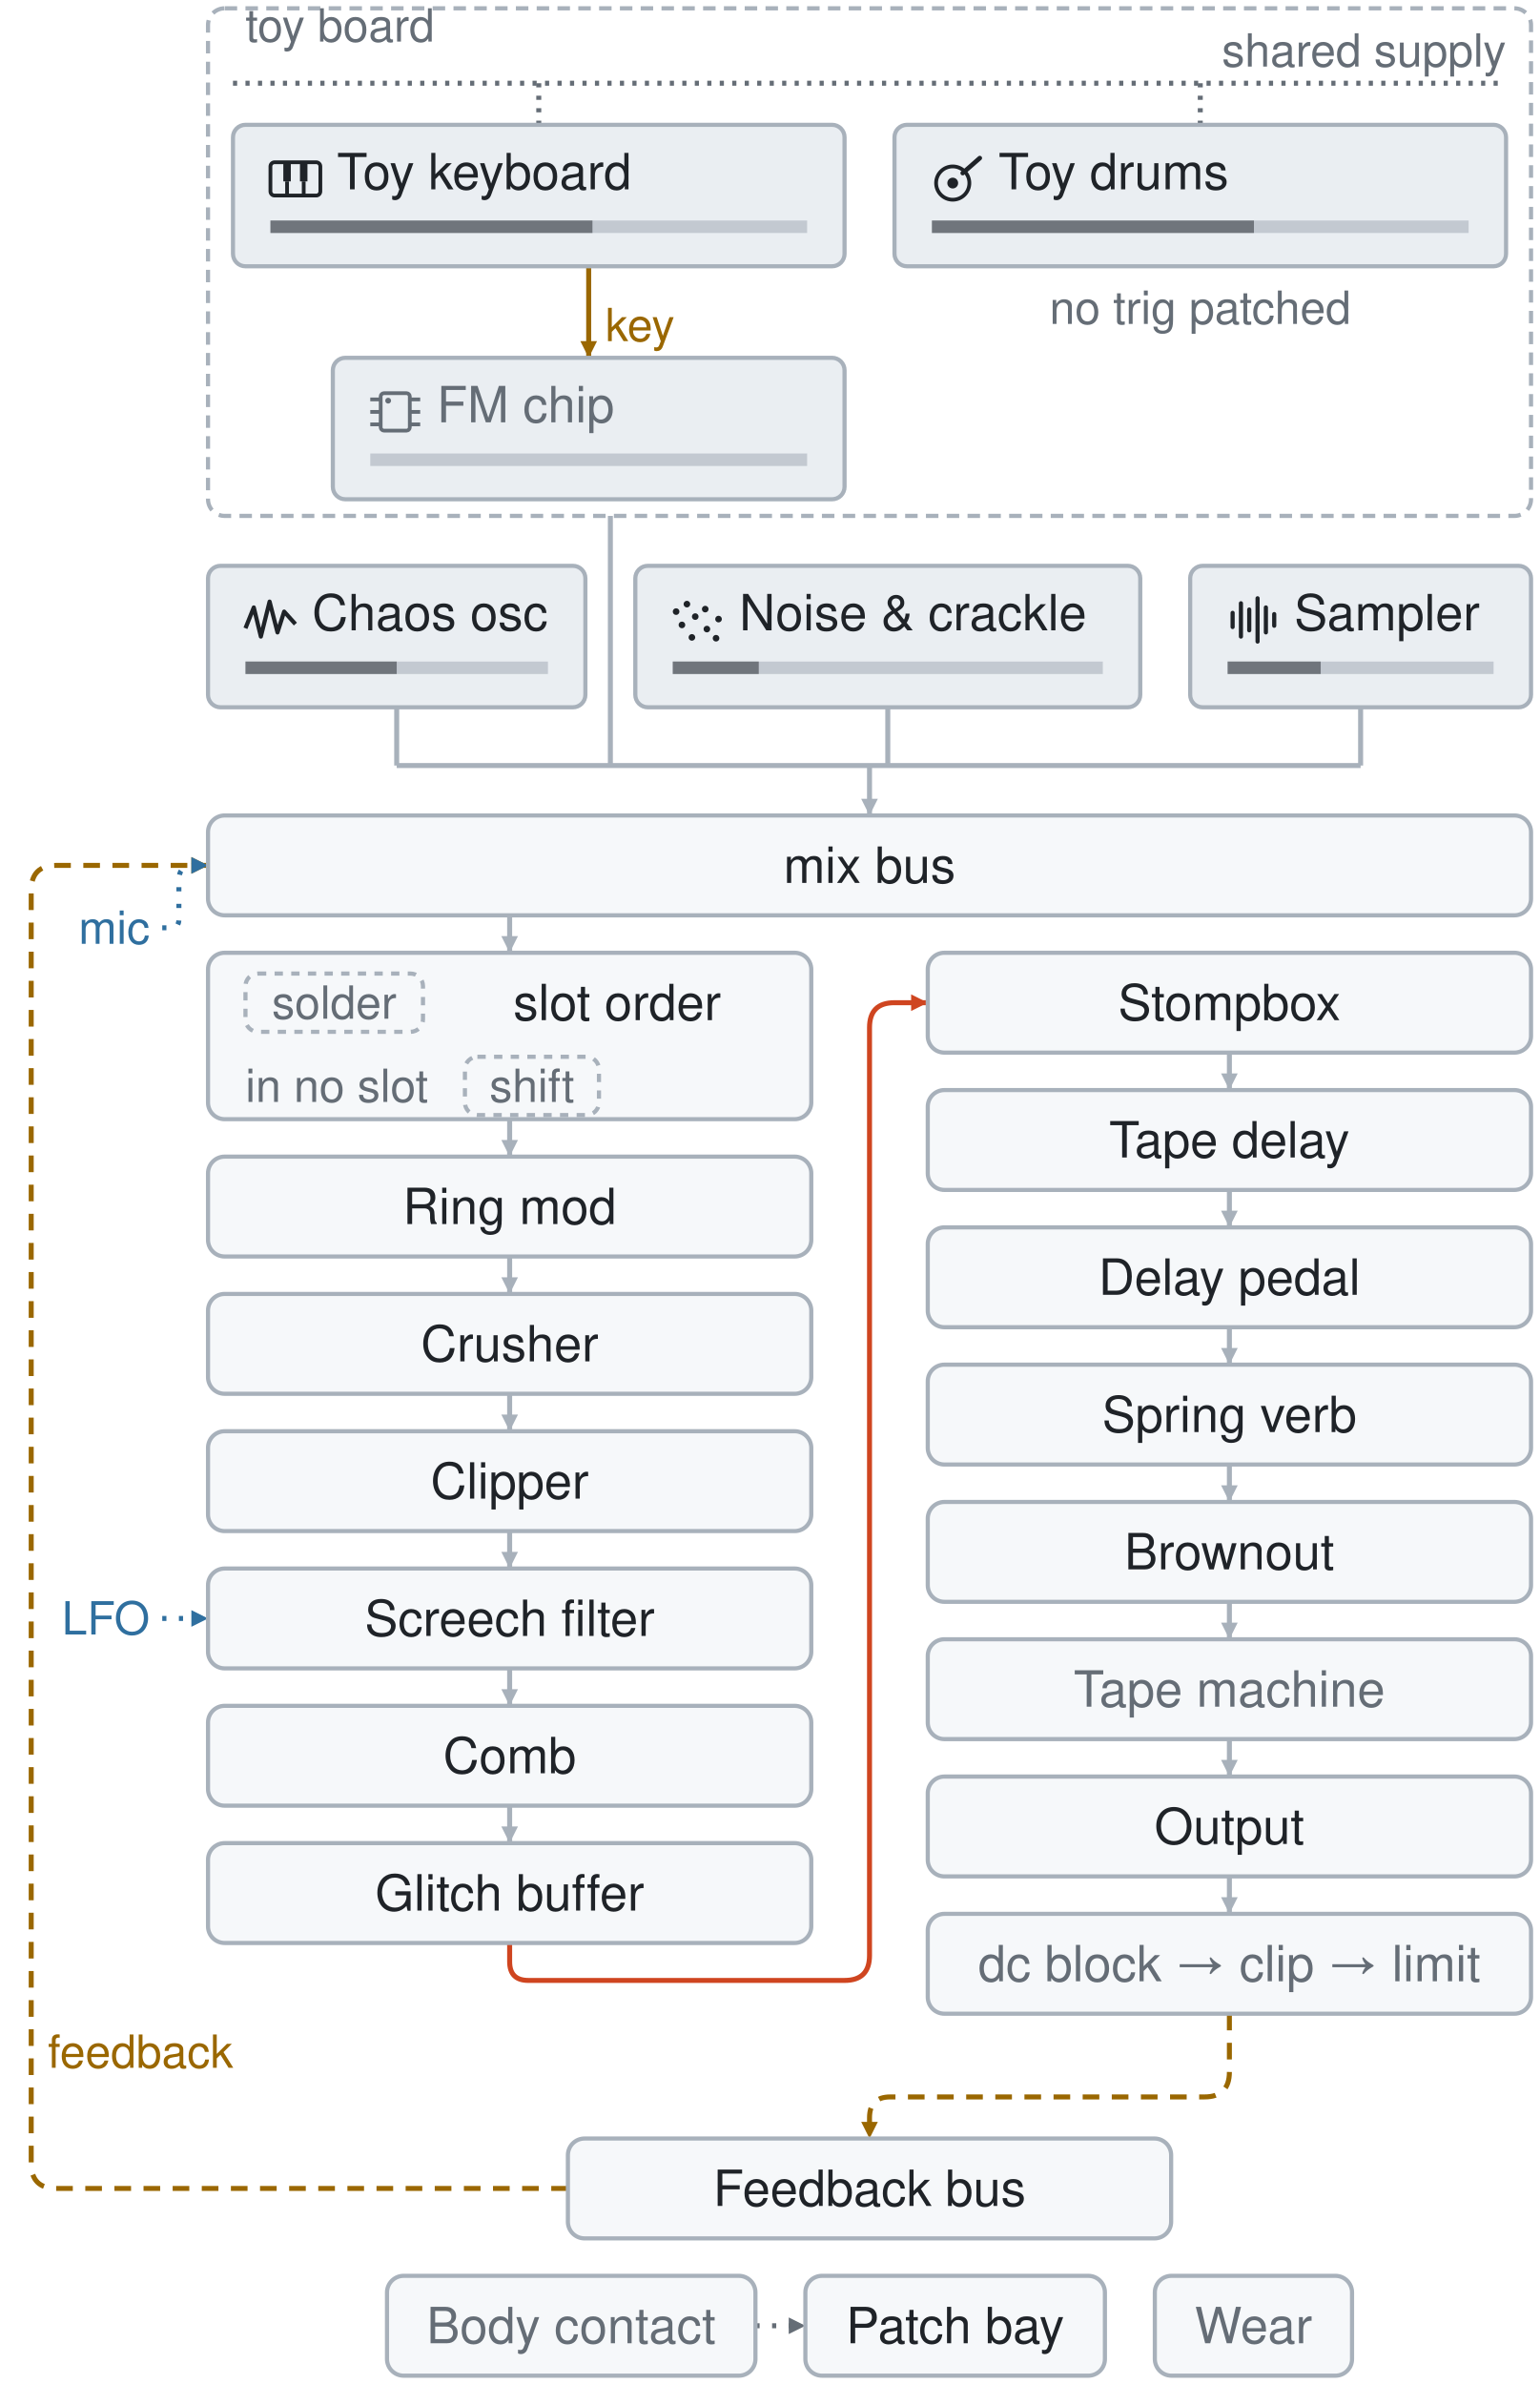
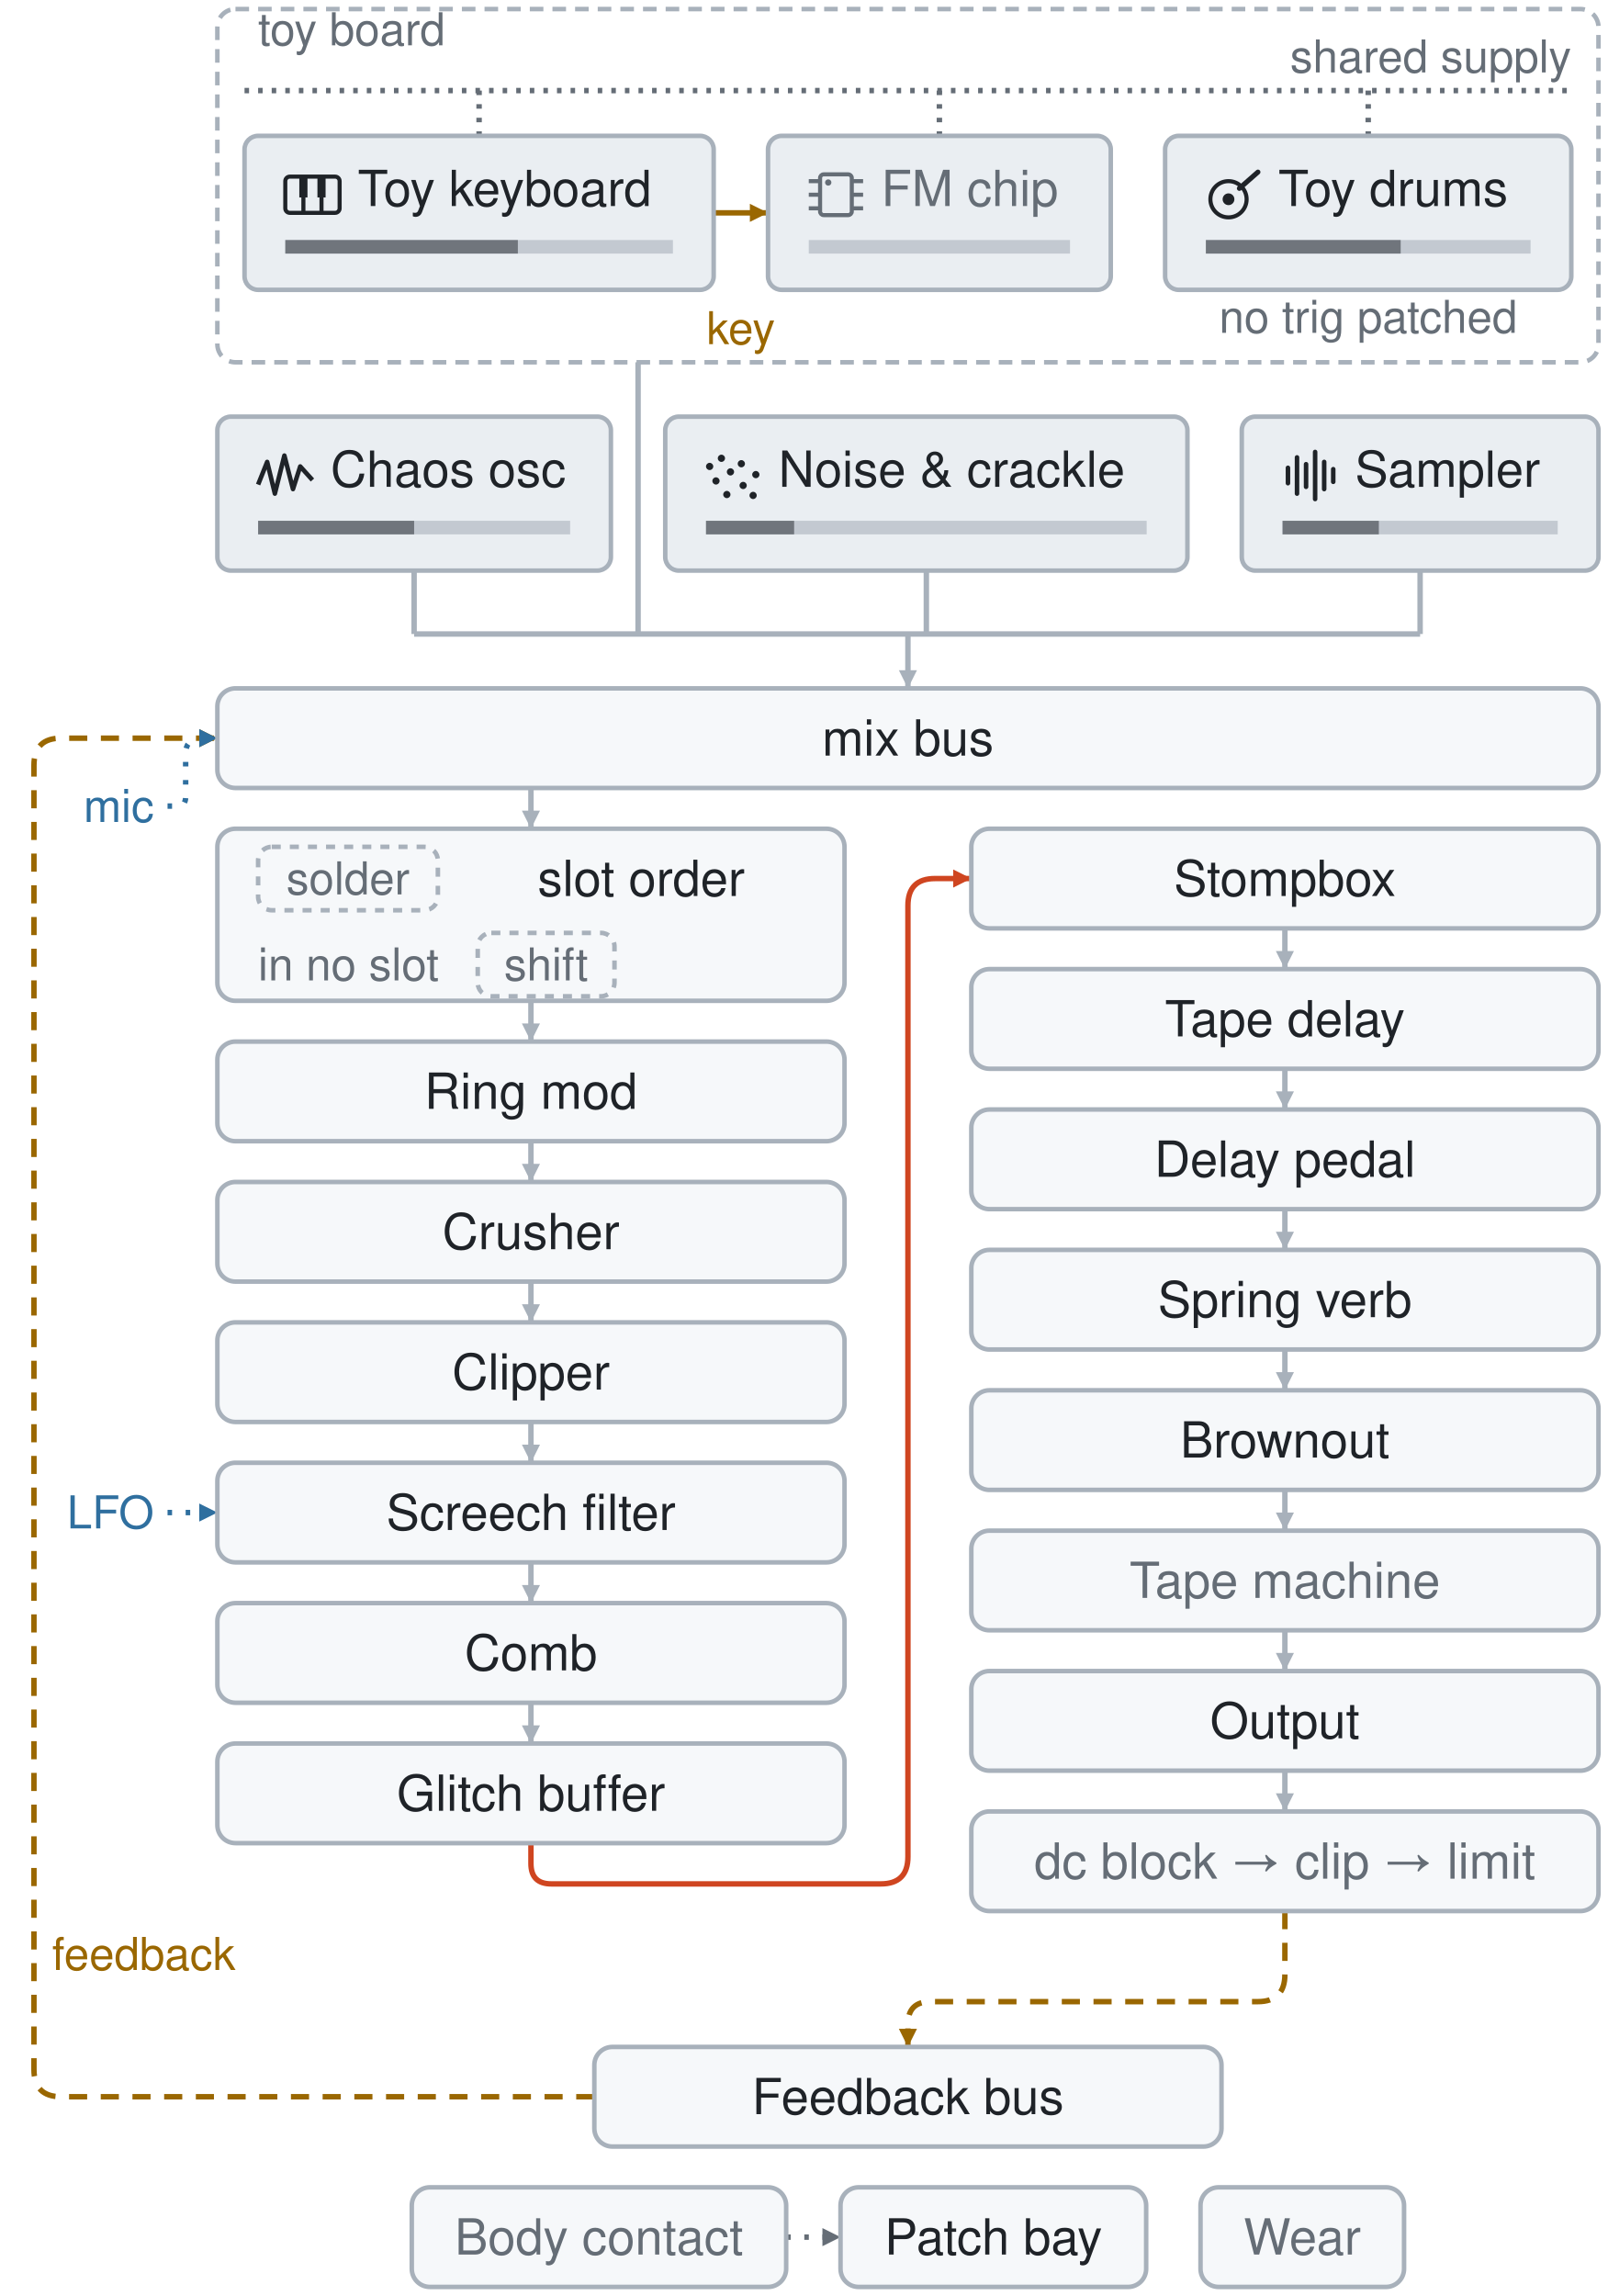
- <svg xmlns="http://www.w3.org/2000/svg" viewBox="0 0 370 573" width="370" height="573" font-family="Helvetica, Arial, sans-serif">
-   <g class="wire">
-     <path class="line" d="M 56 20 L 362 20" fill="none" stroke="#656d76" stroke-width="1.2" stroke-dasharray="1 2" />
-     <path class="head" d="" fill="#656d76" />
-     <text x="362" y="16" fill="#656d76" font-size="11" text-anchor="end">shared supply</text>
-   </g>
-   <g class="wire">
-     <path class="line" d="M 129.5 20 L 129.5 30" fill="none" stroke="#656d76" stroke-width="1.2" stroke-dasharray="1 2" />
-     <path class="head" d="" fill="#656d76" />
-   </g>
-   <g class="wire">
-     <path class="line" d="M 288.5 20 L 288.5 30" fill="none" stroke="#656d76" stroke-width="1.2" stroke-dasharray="1 2" />
-     <path class="head" d="" fill="#656d76" />
-   </g>
-   <g class="wire">
-     <path class="line" d="M 141.5 64 L 141.5 86" fill="none" stroke="#9a6700" stroke-width="1.2" />
-     <path class="head" d="M 141.5 86 L 139.5 82 L 143.5 82 Z" fill="#9a6700" />
-     <text x="145.5" y="82" fill="#9a6700" font-size="11" text-anchor="start">key</text>
-   </g>
-   <g class="wire">
-     <path class="line" d="M 146.71 124 L 146.71 184" fill="none" stroke="#a8b1bb" stroke-width="1.2" />
-     <path class="head" d="" fill="#a8b1bb" />
-   </g>
-   <g class="wire">
-     <path class="line" d="M 95.35 170 L 95.35 184" fill="none" stroke="#a8b1bb" stroke-width="1.2" />
-     <path class="head" d="" fill="#a8b1bb" />
-   </g>
-   <g class="wire">
-     <path class="line" d="M 213.39 170 L 213.39 184" fill="none" stroke="#a8b1bb" stroke-width="1.2" />
-     <path class="head" d="" fill="#a8b1bb" />
-   </g>
-   <g class="wire">
-     <path class="line" d="M 327.04 170 L 327.04 184" fill="none" stroke="#a8b1bb" stroke-width="1.2" />
-     <path class="head" d="" fill="#a8b1bb" />
-   </g>
-   <g class="wire">
-     <path class="line" d="M 95.35 184 L 327.04 184" fill="none" stroke="#a8b1bb" stroke-width="1.2" />
-     <path class="head" d="" fill="#a8b1bb" />
-   </g>
-   <g class="wire">
-     <path class="line" d="M 209 184 L 209 196" fill="none" stroke="#a8b1bb" stroke-width="1.2" />
-     <path class="head" d="M 209 196 L 207 192 L 211 192 Z" fill="#a8b1bb" />
-   </g>
-   <g class="wire">
-     <path class="line" d="M 122.5 220 L 122.5 229" fill="none" stroke="#a8b1bb" stroke-width="1.2" />
-     <path class="head" d="M 122.5 229 L 120.5 225 L 124.5 225 Z" fill="#a8b1bb" />
-   </g>
-   <g class="wire">
-     <path class="line" d="M 122.5 269 L 122.5 278" fill="none" stroke="#a8b1bb" stroke-width="1.2" />
-     <path class="head" d="M 122.5 278 L 120.5 274 L 124.5 274 Z" fill="#a8b1bb" />
-   </g>
-   <g class="wire">
-     <path class="line" d="M 122.5 302 L 122.5 311" fill="none" stroke="#a8b1bb" stroke-width="1.2" />
-     <path class="head" d="M 122.5 311 L 120.5 307 L 124.5 307 Z" fill="#a8b1bb" />
-   </g>
-   <g class="wire">
-     <path class="line" d="M 122.5 335 L 122.5 344" fill="none" stroke="#a8b1bb" stroke-width="1.2" />
-     <path class="head" d="M 122.5 344 L 120.5 340 L 124.5 340 Z" fill="#a8b1bb" />
-   </g>
-   <g class="wire">
-     <path class="line" d="M 122.5 368 L 122.5 377" fill="none" stroke="#a8b1bb" stroke-width="1.2" />
-     <path class="head" d="M 122.5 377 L 120.5 373 L 124.5 373 Z" fill="#a8b1bb" />
-   </g>
-   <g class="wire">
-     <path class="line" d="M 122.5 401 L 122.5 410" fill="none" stroke="#a8b1bb" stroke-width="1.2" />
-     <path class="head" d="M 122.5 410 L 120.5 406 L 124.5 406 Z" fill="#a8b1bb" />
-   </g>
-   <g class="wire">
-     <path class="line" d="M 122.5 434 L 122.5 443" fill="none" stroke="#a8b1bb" stroke-width="1.2" />
-     <path class="head" d="M 122.5 443 L 120.5 439 L 124.5 439 Z" fill="#a8b1bb" />
-   </g>
-   <g class="wire">
-     <path class="line" d="M 295.5 253 L 295.5 262" fill="none" stroke="#a8b1bb" stroke-width="1.2" />
-     <path class="head" d="M 295.5 262 L 293.5 258 L 297.5 258 Z" fill="#a8b1bb" />
-   </g>
-   <g class="wire">
-     <path class="line" d="M 295.5 286 L 295.5 295" fill="none" stroke="#a8b1bb" stroke-width="1.2" />
-     <path class="head" d="M 295.5 295 L 293.5 291 L 297.5 291 Z" fill="#a8b1bb" />
-   </g>
-   <g class="wire">
-     <path class="line" d="M 295.5 319 L 295.5 328" fill="none" stroke="#a8b1bb" stroke-width="1.2" />
-     <path class="head" d="M 295.5 328 L 293.5 324 L 297.5 324 Z" fill="#a8b1bb" />
-   </g>
-   <g class="wire">
-     <path class="line" d="M 295.5 352 L 295.5 361" fill="none" stroke="#a8b1bb" stroke-width="1.2" />
-     <path class="head" d="M 295.5 361 L 293.5 357 L 297.5 357 Z" fill="#a8b1bb" />
-   </g>
-   <g class="wire">
-     <path class="line" d="M 295.5 385 L 295.5 394" fill="none" stroke="#a8b1bb" stroke-width="1.2" />
-     <path class="head" d="M 295.5 394 L 293.5 390 L 297.5 390 Z" fill="#a8b1bb" />
-   </g>
-   <g class="wire">
-     <path class="line" d="M 295.5 418 L 295.5 427" fill="none" stroke="#a8b1bb" stroke-width="1.2" />
-     <path class="head" d="M 295.5 427 L 293.5 423 L 297.5 423 Z" fill="#a8b1bb" />
-   </g>
-   <g class="wire">
-     <path class="line" d="M 295.5 451 L 295.5 460" fill="none" stroke="#a8b1bb" stroke-width="1.2" />
-     <path class="head" d="M 295.5 460 L 293.5 456 L 297.5 456 Z" fill="#a8b1bb" />
-   </g>
-   <g class="wire">
-     <path class="line" d="M 122.5 467 L 122.5 471.5 Q 122.5 476 127 476 L 203 476 Q 209 476 209 470 L 209 247 Q 209 241 215 241 L 223 241" fill="none" stroke="#cf4520" stroke-width="1.2" />
-     <path class="head" d="M 223 241 L 219 243 L 219 239 Z" fill="#cf4520" />
-   </g>
-   <g class="wire">
-     <path class="line" d="M 295.5 484 L 295.5 498 Q 295.5 504 289.5 504 L 214 504 Q 209 504 209 509 L 209 514" fill="none" stroke="#9a6700" stroke-width="1.2" stroke-dasharray="4 3" />
-     <path class="head" d="M 209 514 L 207 510 L 211 510 Z" fill="#9a6700" />
-   </g>
-   <g class="wire">
-     <path class="line" d="M 136.5 526 L 13.5 526 Q 7.5 526 7.5 520 L 7.5 214 Q 7.5 208 13.5 208 L 50 208" fill="none" stroke="#9a6700" stroke-width="1.2" stroke-dasharray="4 3" />
-     <path class="head" d="M 50 208 L 46 210 L 46 206 Z" fill="#9a6700" />
-     <text x="11.5" y="497" fill="#9a6700" font-size="11" text-anchor="start">feedback</text>
-   </g>
-   <g class="wire">
-     <path class="line" d="M 181.58 559 L 193.58 559" fill="none" stroke="#656d76" stroke-width="1.2" stroke-dasharray="1 3" />
-     <path class="head" d="M 193.58 559 L 189.58 561 L 189.58 557 Z" fill="#656d76" />
-   </g>
-   <g class="wire">
-     <path class="line" d="M 39 223 L 41 223 Q 43 223 43 221 L 43 211.5 Q 43 208 46.5 208 L 50 208" fill="none" stroke="#2f6f9f" stroke-width="1.2" stroke-dasharray="1 3" />
-     <path class="head" d="M 50 208 L 46 210 L 46 206 Z" fill="#2f6f9f" />
-   </g>
-   <g class="wire">
-     <path class="line" d="M 39 389 L 50 389" fill="none" stroke="#2f6f9f" stroke-width="1.2" stroke-dasharray="1 3" />
-     <path class="head" d="M 50 389 L 46 391 L 46 387 Z" fill="#2f6f9f" />
-   </g>
-   <g class="node">
-     <rect x="50" y="2" width="318" height="122" rx="4" fill="none" stroke="#a8b1bb" stroke-dasharray="3 2" />
-     <text x="59" y="10" fill="#656d76" font-size="11" text-anchor="start">toy board</text>
-   </g>
-   <g class="node">
-     <rect class="box" x="56" y="30" width="147" height="34" rx="3" fill="#eaeef2" stroke="#a8b1bb" stroke-width="1" />
-     <g class="glyph">
-       <rect x="65" y="39" width="12" height="8" rx="1" fill="none" stroke="#1f2328" stroke-width="0.9" />
-       <path d="M 69 43.6 V 47 M 73 43.6 V 47" stroke="#1f2328" stroke-width="0.9" />
-       <rect x="68.1" y="39" width="1.8" height="4.6" fill="#1f2328" />
-       <rect x="72.1" y="39" width="1.8" height="4.6" fill="#1f2328" />
-     </g>
-     <text x="81" y="45.5" fill="#1f2328" font-size="12" text-anchor="start">Toy keyboard</text>
-     <rect x="65" y="53" width="129" height="3" fill="#a8b1bb" fill-opacity="0.6" />
-     <rect x="65" y="53" width="77.4" height="3" fill="#1f2328" fill-opacity="0.5" />
-   </g>
-   <g class="node">
-     <rect class="box" x="215" y="30" width="147" height="34" rx="3" fill="#eaeef2" stroke="#a8b1bb" stroke-width="1" />
-     <g class="glyph">
-       <circle cx="229" cy="44" r="4" fill="none" stroke="#1f2328" stroke-width="0.9" />
-       <circle cx="229" cy="44" r="1.3" fill="#1f2328" />
-       <path d="M 235.5 38 L 231.4 41.6" stroke="#1f2328" stroke-width="1.1" stroke-linecap="round" />
-     </g>
-     <text x="240" y="45.5" fill="#1f2328" font-size="12" text-anchor="start">Toy drums</text>
-     <rect x="224" y="53" width="129" height="3" fill="#a8b1bb" fill-opacity="0.6" />
-     <rect x="224" y="53" width="77.4" height="3" fill="#1f2328" fill-opacity="0.5" />
-   </g>
-   <g class="node">
-     <rect class="box" x="80" y="86" width="123" height="34" rx="3" fill="#eaeef2" stroke="#a8b1bb" stroke-width="1" />
-     <g class="glyph">
-       <rect x="91.5" y="94.5" width="7" height="9" rx="0.8" fill="none" stroke="#656d76" stroke-width="0.9" />
-       <path d="M 89 96 h 2.5 M 98.5 96 h 2.5 M 89 99 h 2.5 M 98.5 99 h 2.5 M 89 102 h 2.5 M 98.5 102 h 2.5" stroke="#656d76" stroke-width="0.9" />
-       <circle cx="93.3" cy="96.3" r="0.7" fill="#656d76" />
-     </g>
-     <text x="105" y="101.5" fill="#656d76" font-size="12" text-anchor="start">FM chip</text>
-     <rect x="89" y="109" width="105" height="3" fill="#a8b1bb" fill-opacity="0.6" />
-   </g>
-   <g class="node">
-     <rect class="box" x="50" y="136" width="90.705" height="34" rx="3" fill="#eaeef2" stroke="#a8b1bb" stroke-width="1" />
-     <g class="glyph">
-       <path d="M 59 151 L 61 146 L 62.7 153 L 64.8 144.6 L 66.7 152 L 68.3 147 L 71 150" fill="none" stroke="#1f2328" stroke-width="1" stroke-linejoin="round" />
-     </g>
-     <text x="75" y="151.5" fill="#1f2328" font-size="12" text-anchor="start">Chaos osc</text>
-     <rect x="59" y="159" width="72.705" height="3" fill="#a8b1bb" fill-opacity="0.6" />
-     <rect x="59" y="159" width="36.353" height="3" fill="#1f2328" fill-opacity="0.5" />
-   </g>
-   <g class="node">
-     <rect class="box" x="152.705" y="136" width="121.368" height="34" rx="3" fill="#eaeef2" stroke="#a8b1bb" stroke-width="1" />
-     <g class="glyph">
-       <path d="M 162.505 146.2 a 0.8 0.8 0 1 0 0.01 0 M 165.105 144.4 a 0.8 0.8 0 1 0 0.01 0 M 163.905 149.4 a 0.8 0.8 0 1 0 0.01 0 M 167.105 147.4 a 0.8 0.8 0 1 0 0.01 0 M 166.305 152.4 a 0.8 0.8 0 1 0 0.01 0 M 169.505 145.6 a 0.8 0.8 0 1 0 0.01 0 M 169.905 150.4 a 0.8 0.8 0 1 0 0.01 0 M 172.705 148 a 0.8 0.8 0 1 0 0.01 0 M 172.105 152.6 a 0.8 0.8 0 1 0 0.01 0" fill="#1f2328" />
-     </g>
-     <text x="177.705" y="151.5" fill="#1f2328" font-size="12" text-anchor="start">Noise &amp; crackle</text>
-     <rect x="161.705" y="159" width="103.368" height="3" fill="#a8b1bb" fill-opacity="0.6" />
-     <rect x="161.705" y="159" width="20.674" height="3" fill="#1f2328" fill-opacity="0.5" />
-   </g>
-   <g class="node">
-     <rect class="box" x="286.073" y="136" width="81.927" height="34" rx="3" fill="#eaeef2" stroke="#a8b1bb" stroke-width="1" />
-     <g class="glyph">
-       <path d="M 296.273 147.3 v 3.4 M 298.273 145 v 8 M 300.273 146.5 v 5 M 302.273 143.8 v 10.4 M 304.273 146 v 6 M 306.273 147.6 v 2.8" stroke="#1f2328" stroke-width="1" stroke-linecap="round" />
-     </g>
-     <text x="311.073" y="151.5" fill="#1f2328" font-size="12" text-anchor="start">Sampler</text>
-     <rect x="295.073" y="159" width="63.927" height="3" fill="#a8b1bb" fill-opacity="0.6" />
-     <rect x="295.073" y="159" width="22.375" height="3" fill="#1f2328" fill-opacity="0.5" />
-   </g>
-   <g class="node">
-     <rect class="box" x="50" y="196" width="318" height="24" rx="4" fill="#f6f8fa" stroke="#a8b1bb" stroke-width="1" />
-     <text x="209" y="212.2" fill="#1f2328" font-size="12" text-anchor="middle">mix bus</text>
-   </g>
-   <g class="node">
-     <rect class="box" x="50" y="229" width="145" height="40" rx="4" fill="#f6f8fa" stroke="#a8b1bb" stroke-width="1" />
-     <text x="148.335" y="245.2" fill="#1f2328" font-size="12" text-anchor="middle">slot order</text>
-   </g>
-   <g class="node">
-     <rect class="box" x="50" y="278" width="145" height="24" rx="4" fill="#f6f8fa" stroke="#a8b1bb" stroke-width="1" />
-     <text x="122.5" y="294.2" fill="#1f2328" font-size="12" text-anchor="middle">Ring mod</text>
-   </g>
-   <g class="node">
-     <rect class="box" x="50" y="311" width="145" height="24" rx="4" fill="#f6f8fa" stroke="#a8b1bb" stroke-width="1" />
-     <text x="122.5" y="327.2" fill="#1f2328" font-size="12" text-anchor="middle">Crusher</text>
-   </g>
-   <g class="node">
-     <rect class="box" x="50" y="344" width="145" height="24" rx="4" fill="#f6f8fa" stroke="#a8b1bb" stroke-width="1" />
-     <text x="122.5" y="360.2" fill="#1f2328" font-size="12" text-anchor="middle">Clipper</text>
-   </g>
-   <g class="node">
-     <rect class="box" x="50" y="377" width="145" height="24" rx="4" fill="#f6f8fa" stroke="#a8b1bb" stroke-width="1" />
-     <text x="122.5" y="393.2" fill="#1f2328" font-size="12" text-anchor="middle">Screech filter</text>
-   </g>
-   <g class="node">
-     <rect class="box" x="50" y="410" width="145" height="24" rx="4" fill="#f6f8fa" stroke="#a8b1bb" stroke-width="1" />
-     <text x="122.5" y="426.2" fill="#1f2328" font-size="12" text-anchor="middle">Comb</text>
-   </g>
-   <g class="node">
-     <rect class="box" x="50" y="443" width="145" height="24" rx="4" fill="#f6f8fa" stroke="#a8b1bb" stroke-width="1" />
-     <text x="122.5" y="459.2" fill="#1f2328" font-size="12" text-anchor="middle">Glitch buffer</text>
-   </g>
-   <g class="node">
-     <rect class="box" x="223" y="229" width="145" height="24" rx="4" fill="#f6f8fa" stroke="#a8b1bb" stroke-width="1" />
-     <text x="295.5" y="245.2" fill="#1f2328" font-size="12" text-anchor="middle">Stompbox</text>
-   </g>
-   <g class="node">
-     <rect class="box" x="223" y="262" width="145" height="24" rx="4" fill="#f6f8fa" stroke="#a8b1bb" stroke-width="1" />
-     <text x="295.5" y="278.2" fill="#1f2328" font-size="12" text-anchor="middle">Tape delay</text>
-   </g>
-   <g class="node">
-     <rect class="box" x="223" y="295" width="145" height="24" rx="4" fill="#f6f8fa" stroke="#a8b1bb" stroke-width="1" />
-     <text x="295.5" y="311.2" fill="#1f2328" font-size="12" text-anchor="middle">Delay pedal</text>
-   </g>
-   <g class="node">
-     <rect class="box" x="223" y="328" width="145" height="24" rx="4" fill="#f6f8fa" stroke="#a8b1bb" stroke-width="1" />
-     <text x="295.5" y="344.2" fill="#1f2328" font-size="12" text-anchor="middle">Spring verb</text>
-   </g>
-   <g class="node">
-     <rect class="box" x="223" y="361" width="145" height="24" rx="4" fill="#f6f8fa" stroke="#a8b1bb" stroke-width="1" />
-     <text x="295.5" y="377.2" fill="#1f2328" font-size="12" text-anchor="middle">Brownout</text>
-   </g>
-   <g class="node">
-     <rect class="box" x="223" y="394" width="145" height="24" rx="4" fill="#f6f8fa" stroke="#a8b1bb" stroke-width="1" />
-     <text x="295.5" y="410.2" fill="#656d76" font-size="12" text-anchor="middle">Tape machine</text>
-   </g>
-   <g class="node">
-     <rect class="box" x="223" y="427" width="145" height="24" rx="4" fill="#f6f8fa" stroke="#a8b1bb" stroke-width="1" />
-     <text x="295.5" y="443.2" fill="#1f2328" font-size="12" text-anchor="middle">Output</text>
-   </g>
-   <g class="node">
-     <rect class="box" x="223" y="460" width="145" height="24" rx="4" fill="#f6f8fa" stroke="#a8b1bb" stroke-width="1" />
-     <text x="295.5" y="476.2" fill="#656d76" font-size="12" text-anchor="middle">dc block → clip → limit</text>
-   </g>
-   <g class="node">
-     <rect class="box" x="136.5" y="514" width="145" height="24" rx="4" fill="#f6f8fa" stroke="#a8b1bb" stroke-width="1" />
-     <text x="209" y="530.2" fill="#1f2328" font-size="12" text-anchor="middle">Feedback bus</text>
-   </g>
-   <g class="node">
-     <rect class="box" x="93.02" y="547" width="88.56" height="24" rx="4" fill="#f6f8fa" stroke="#a8b1bb" stroke-width="1" />
-     <text x="137.3" y="563.2" fill="#656d76" font-size="12" text-anchor="middle">Body contact</text>
-   </g>
-   <g class="node">
-     <rect class="box" x="193.58" y="547" width="72" height="24" rx="4" fill="#f6f8fa" stroke="#a8b1bb" stroke-width="1" />
-     <text x="229.58" y="563.2" fill="#1f2328" font-size="12" text-anchor="middle">Patch bay</text>
-   </g>
-   <g class="node">
-     <rect class="box" x="277.58" y="547" width="47.4" height="24" rx="4" fill="#f6f8fa" stroke="#a8b1bb" stroke-width="1" />
-     <text x="301.28" y="563.2" fill="#656d76" font-size="12" text-anchor="middle">Wear</text>
-   </g>
-   <g class="node">
-     <rect class="box" x="111.75" y="254" width="32.22" height="14" rx="3" fill="none" stroke="#a8b1bb" stroke-dasharray="2 2" />
-     <text x="127.86" y="264.85" fill="#656d76" font-size="11" text-anchor="middle">shift</text>
-   </g>
-   <g class="tap">
-     <text x="59" y="264.85" fill="#656d76" font-size="11" text-anchor="start">in no slot</text>
-   </g>
-   <g class="node">
-     <rect class="box" x="59" y="234" width="42.67" height="14" rx="3" fill="none" stroke="#a8b1bb" stroke-dasharray="2 2" />
-     <text x="80.335" y="244.85" fill="#656d76" font-size="11" text-anchor="middle">solder</text>
-   </g>
-   <g class="tap">
-     <text x="288.5" y="77.85" fill="#656d76" font-size="11" text-anchor="middle">no trig patched</text>
-   </g>
-   <g class="tap">
-     <text x="36" y="226.85" fill="#2f6f9f" font-size="11" text-anchor="end">mic</text>
-   </g>
-   <g class="tap">
-     <text x="36" y="392.85" fill="#2f6f9f" font-size="11" text-anchor="end">LFO</text>
+ <svg xmlns="http://www.w3.org/2000/svg" viewBox="0 0 355 507" width="355" height="507" font-family="Helvetica, Arial, sans-serif">
+   <g class="wire">
+     <path class="line" d="M 54 20 L 347 20" fill="none" stroke="#656d76" stroke-width="1.2" stroke-dasharray="1 2" />
+     <path class="head" d="" fill="#656d76" />
+     <text x="347" y="16" fill="#656d76" font-size="10" text-anchor="end">shared supply</text>
+   </g>
+   <g class="wire">
+     <path class="line" d="M 105.8 20 L 105.8 30" fill="none" stroke="#656d76" stroke-width="1.2" stroke-dasharray="1 2" />
+     <path class="head" d="" fill="#656d76" />
+   </g>
+   <g class="wire">
+     <path class="line" d="M 302.15 20 L 302.15 30" fill="none" stroke="#656d76" stroke-width="1.2" stroke-dasharray="1 2" />
+     <path class="head" d="" fill="#656d76" />
+   </g>
+   <g class="wire">
+     <path class="line" d="M 207.45 20 L 207.45 30" fill="none" stroke="#656d76" stroke-width="1.2" stroke-dasharray="1 2" />
+     <path class="head" d="" fill="#656d76" />
+   </g>
+   <g class="wire">
+     <path class="line" d="M 157.6 47 L 169.6 47" fill="none" stroke="#9a6700" stroke-width="1.2" />
+     <path class="head" d="M 169.6 47 L 165.6 49 L 165.6 45 Z" fill="#9a6700" />
+     <text x="163.604" y="76" fill="#9a6700" font-size="10" text-anchor="middle">key</text>
+   </g>
+   <g class="wire">
+     <path class="line" d="M 140.91 80 L 140.91 140" fill="none" stroke="#a8b1bb" stroke-width="1.2" />
+     <path class="head" d="" fill="#a8b1bb" />
+   </g>
+   <g class="wire">
+     <path class="line" d="M 91.45 126 L 91.45 140" fill="none" stroke="#a8b1bb" stroke-width="1.2" />
+     <path class="head" d="" fill="#a8b1bb" />
+   </g>
+   <g class="wire">
+     <path class="line" d="M 204.57 126 L 204.57 140" fill="none" stroke="#a8b1bb" stroke-width="1.2" />
+     <path class="head" d="" fill="#a8b1bb" />
+   </g>
+   <g class="wire">
+     <path class="line" d="M 313.61 126 L 313.61 140" fill="none" stroke="#a8b1bb" stroke-width="1.2" />
+     <path class="head" d="" fill="#a8b1bb" />
+   </g>
+   <g class="wire">
+     <path class="line" d="M 91.45 140 L 313.61 140" fill="none" stroke="#a8b1bb" stroke-width="1.2" />
+     <path class="head" d="" fill="#a8b1bb" />
+   </g>
+   <g class="wire">
+     <path class="line" d="M 200.5 140 L 200.5 152" fill="none" stroke="#a8b1bb" stroke-width="1.2" />
+     <path class="head" d="M 200.5 152 L 198.5 148 L 202.5 148 Z" fill="#a8b1bb" />
+   </g>
+   <g class="wire">
+     <path class="line" d="M 117.25 174 L 117.25 183" fill="none" stroke="#a8b1bb" stroke-width="1.2" />
+     <path class="head" d="M 117.25 183 L 115.25 179 L 119.25 179 Z" fill="#a8b1bb" />
+   </g>
+   <g class="wire">
+     <path class="line" d="M 117.25 221 L 117.25 230" fill="none" stroke="#a8b1bb" stroke-width="1.2" />
+     <path class="head" d="M 117.25 230 L 115.25 226 L 119.25 226 Z" fill="#a8b1bb" />
+   </g>
+   <g class="wire">
+     <path class="line" d="M 117.25 252 L 117.25 261" fill="none" stroke="#a8b1bb" stroke-width="1.2" />
+     <path class="head" d="M 117.25 261 L 115.25 257 L 119.25 257 Z" fill="#a8b1bb" />
+   </g>
+   <g class="wire">
+     <path class="line" d="M 117.25 283 L 117.25 292" fill="none" stroke="#a8b1bb" stroke-width="1.2" />
+     <path class="head" d="M 117.25 292 L 115.25 288 L 119.25 288 Z" fill="#a8b1bb" />
+   </g>
+   <g class="wire">
+     <path class="line" d="M 117.25 314 L 117.25 323" fill="none" stroke="#a8b1bb" stroke-width="1.2" />
+     <path class="head" d="M 117.25 323 L 115.25 319 L 119.25 319 Z" fill="#a8b1bb" />
+   </g>
+   <g class="wire">
+     <path class="line" d="M 117.25 345 L 117.25 354" fill="none" stroke="#a8b1bb" stroke-width="1.2" />
+     <path class="head" d="M 117.25 354 L 115.25 350 L 119.25 350 Z" fill="#a8b1bb" />
+   </g>
+   <g class="wire">
+     <path class="line" d="M 117.25 376 L 117.25 385" fill="none" stroke="#a8b1bb" stroke-width="1.2" />
+     <path class="head" d="M 117.25 385 L 115.25 381 L 119.25 381 Z" fill="#a8b1bb" />
+   </g>
+   <g class="wire">
+     <path class="line" d="M 283.75 205 L 283.75 214" fill="none" stroke="#a8b1bb" stroke-width="1.2" />
+     <path class="head" d="M 283.75 214 L 281.75 210 L 285.75 210 Z" fill="#a8b1bb" />
+   </g>
+   <g class="wire">
+     <path class="line" d="M 283.75 236 L 283.75 245" fill="none" stroke="#a8b1bb" stroke-width="1.2" />
+     <path class="head" d="M 283.75 245 L 281.75 241 L 285.75 241 Z" fill="#a8b1bb" />
+   </g>
+   <g class="wire">
+     <path class="line" d="M 283.75 267 L 283.75 276" fill="none" stroke="#a8b1bb" stroke-width="1.2" />
+     <path class="head" d="M 283.75 276 L 281.75 272 L 285.75 272 Z" fill="#a8b1bb" />
+   </g>
+   <g class="wire">
+     <path class="line" d="M 283.75 298 L 283.75 307" fill="none" stroke="#a8b1bb" stroke-width="1.2" />
+     <path class="head" d="M 283.75 307 L 281.75 303 L 285.75 303 Z" fill="#a8b1bb" />
+   </g>
+   <g class="wire">
+     <path class="line" d="M 283.75 329 L 283.75 338" fill="none" stroke="#a8b1bb" stroke-width="1.2" />
+     <path class="head" d="M 283.75 338 L 281.75 334 L 285.75 334 Z" fill="#a8b1bb" />
+   </g>
+   <g class="wire">
+     <path class="line" d="M 283.75 360 L 283.75 369" fill="none" stroke="#a8b1bb" stroke-width="1.2" />
+     <path class="head" d="M 283.75 369 L 281.75 365 L 285.75 365 Z" fill="#a8b1bb" />
+   </g>
+   <g class="wire">
+     <path class="line" d="M 283.75 391 L 283.75 400" fill="none" stroke="#a8b1bb" stroke-width="1.2" />
+     <path class="head" d="M 283.75 400 L 281.75 396 L 285.75 396 Z" fill="#a8b1bb" />
+   </g>
+   <g class="wire">
+     <path class="line" d="M 117.25 407 L 117.25 411.5 Q 117.25 416 121.75 416 L 194.5 416 Q 200.5 416 200.5 410 L 200.5 200 Q 200.5 194 206.5 194 L 214.5 194" fill="none" stroke="#cf4520" stroke-width="1.2" />
+     <path class="head" d="M 214.5 194 L 210.5 196 L 210.5 192 Z" fill="#cf4520" />
+   </g>
+   <g class="wire">
+     <path class="line" d="M 283.75 422 L 283.75 436 Q 283.75 442 277.75 442 L 205.5 442 Q 200.5 442 200.5 447 L 200.5 452" fill="none" stroke="#9a6700" stroke-width="1.2" stroke-dasharray="4 3" />
+     <path class="head" d="M 200.5 452 L 198.5 448 L 202.5 448 Z" fill="#9a6700" />
+   </g>
+   <g class="wire">
+     <path class="line" d="M 131.25 463 L 13.5 463 Q 7.5 463 7.5 457 L 7.5 169 Q 7.5 163 13.5 163 L 48 163" fill="none" stroke="#9a6700" stroke-width="1.2" stroke-dasharray="4 3" />
+     <path class="head" d="M 48 163 L 44 165 L 44 161 Z" fill="#9a6700" />
+     <text x="11.5" y="435" fill="#9a6700" font-size="10" text-anchor="start">feedback</text>
+   </g>
+   <g class="wire">
+     <path class="line" d="M 173.62 494 L 185.62 494" fill="none" stroke="#656d76" stroke-width="1.2" stroke-dasharray="1 3" />
+     <path class="head" d="M 185.62 494 L 181.62 496 L 181.62 492 Z" fill="#656d76" />
+   </g>
+   <g class="wire">
+     <path class="line" d="M 37 178 L 39 178 Q 41 178 41 176 L 41 166.5 Q 41 163 44.5 163 L 48 163" fill="none" stroke="#2f6f9f" stroke-width="1.2" stroke-dasharray="1 3" />
+     <path class="head" d="M 48 163 L 44 165 L 44 161 Z" fill="#2f6f9f" />
+   </g>
+   <g class="wire">
+     <path class="line" d="M 37 334 L 48 334" fill="none" stroke="#2f6f9f" stroke-width="1.2" stroke-dasharray="1 3" />
+     <path class="head" d="M 48 334 L 44 336 L 44 332 Z" fill="#2f6f9f" />
+   </g>
+   <g class="node">
+     <rect x="48" y="2" width="305" height="78" rx="4" fill="none" stroke="#a8b1bb" stroke-dasharray="3 2" />
+     <text x="57" y="10" fill="#656d76" font-size="10" text-anchor="start">toy board</text>
+   </g>
+   <g class="node">
+     <rect class="box" x="54" y="30" width="103.604" height="34" rx="3" fill="#eaeef2" stroke="#a8b1bb" stroke-width="1" />
+     <g class="glyph">
+       <rect x="63" y="39" width="12" height="8" rx="1" fill="none" stroke="#1f2328" stroke-width="0.9" />
+       <path d="M 67 43.6 V 47 M 71 43.6 V 47" stroke="#1f2328" stroke-width="0.9" />
+       <rect x="66.1" y="39" width="1.8" height="4.6" fill="#1f2328" />
+       <rect x="70.1" y="39" width="1.8" height="4.6" fill="#1f2328" />
+     </g>
+     <text x="79" y="45.5" fill="#1f2328" font-size="11" text-anchor="start">Toy keyboard</text>
+     <rect x="63" y="53" width="85.604" height="3" fill="#a8b1bb" fill-opacity="0.6" />
+     <rect x="63" y="53" width="51.363" height="3" fill="#1f2328" fill-opacity="0.5" />
+   </g>
+   <g class="node">
+     <rect class="box" x="257.297" y="30" width="89.703" height="34" rx="3" fill="#eaeef2" stroke="#a8b1bb" stroke-width="1" />
+     <g class="glyph">
+       <circle cx="271.297" cy="44" r="4" fill="none" stroke="#1f2328" stroke-width="0.9" />
+       <circle cx="271.297" cy="44" r="1.3" fill="#1f2328" />
+       <path d="M 277.797 38 L 273.697 41.6" stroke="#1f2328" stroke-width="1.1" stroke-linecap="round" />
+     </g>
+     <text x="282.297" y="45.5" fill="#1f2328" font-size="11" text-anchor="start">Toy drums</text>
+     <rect x="266.297" y="53" width="71.703" height="3" fill="#a8b1bb" fill-opacity="0.6" />
+     <rect x="266.297" y="53" width="43.022" height="3" fill="#1f2328" fill-opacity="0.5" />
+   </g>
+   <g class="node">
+     <rect class="box" x="169.604" y="30" width="75.692" height="34" rx="3" fill="#eaeef2" stroke="#a8b1bb" stroke-width="1" />
+     <g class="glyph">
+       <rect x="181.104" y="38.5" width="7" height="9" rx="0.8" fill="none" stroke="#656d76" stroke-width="0.9" />
+       <path d="M 178.604 40 h 2.5 M 188.104 40 h 2.5 M 178.604 43 h 2.5 M 188.104 43 h 2.5 M 178.604 46 h 2.5 M 188.104 46 h 2.5" stroke="#656d76" stroke-width="0.9" />
+       <circle cx="182.904" cy="40.3" r="0.7" fill="#656d76" />
+     </g>
+     <text x="194.604" y="45.5" fill="#656d76" font-size="11" text-anchor="start">FM chip</text>
+     <rect x="178.604" y="53" width="57.692" height="3" fill="#a8b1bb" fill-opacity="0.6" />
+   </g>
+   <g class="node">
+     <rect class="box" x="48" y="92" width="86.908" height="34" rx="3" fill="#eaeef2" stroke="#a8b1bb" stroke-width="1" />
+     <g class="glyph">
+       <path d="M 57 107 L 59 102 L 60.7 109 L 62.8 100.6 L 64.7 108 L 66.3 103 L 69 106" fill="none" stroke="#1f2328" stroke-width="1" stroke-linejoin="round" />
+     </g>
+     <text x="73" y="107.5" fill="#1f2328" font-size="11" text-anchor="start">Chaos osc</text>
+     <rect x="57" y="115" width="68.908" height="3" fill="#a8b1bb" fill-opacity="0.6" />
+     <rect x="57" y="115" width="34.454" height="3" fill="#1f2328" fill-opacity="0.5" />
+   </g>
+   <g class="node">
+     <rect class="box" x="146.908" y="92" width="115.317" height="34" rx="3" fill="#eaeef2" stroke="#a8b1bb" stroke-width="1" />
+     <g class="glyph">
+       <path d="M 156.708 102.2 a 0.8 0.8 0 1 0 0.01 0 M 159.308 100.4 a 0.8 0.8 0 1 0 0.01 0 M 158.108 105.4 a 0.8 0.8 0 1 0 0.01 0 M 161.308 103.4 a 0.8 0.8 0 1 0 0.01 0 M 160.508 108.4 a 0.8 0.8 0 1 0 0.01 0 M 163.708 101.6 a 0.8 0.8 0 1 0 0.01 0 M 164.108 106.4 a 0.8 0.8 0 1 0 0.01 0 M 166.908 104 a 0.8 0.8 0 1 0 0.01 0 M 166.308 108.6 a 0.8 0.8 0 1 0 0.01 0" fill="#1f2328" />
+     </g>
+     <text x="171.908" y="107.5" fill="#1f2328" font-size="11" text-anchor="start">Noise &amp; crackle</text>
+     <rect x="155.908" y="115" width="97.317" height="3" fill="#a8b1bb" fill-opacity="0.6" />
+     <rect x="155.908" y="115" width="19.463" height="3" fill="#1f2328" fill-opacity="0.5" />
+   </g>
+   <g class="node">
+     <rect class="box" x="274.225" y="92" width="78.775" height="34" rx="3" fill="#eaeef2" stroke="#a8b1bb" stroke-width="1" />
+     <g class="glyph">
+       <path d="M 284.425 103.3 v 3.4 M 286.425 101 v 8 M 288.425 102.5 v 5 M 290.425 99.8 v 10.4 M 292.425 102 v 6 M 294.425 103.6 v 2.8" stroke="#1f2328" stroke-width="1" stroke-linecap="round" />
+     </g>
+     <text x="299.225" y="107.5" fill="#1f2328" font-size="11" text-anchor="start">Sampler</text>
+     <rect x="283.225" y="115" width="60.775" height="3" fill="#a8b1bb" fill-opacity="0.6" />
+     <rect x="283.225" y="115" width="21.271" height="3" fill="#1f2328" fill-opacity="0.5" />
+   </g>
+   <g class="node">
+     <rect class="box" x="48" y="152" width="305" height="22" rx="4" fill="#f6f8fa" stroke="#a8b1bb" stroke-width="1" />
+     <text x="200.5" y="166.85" fill="#1f2328" font-size="11" text-anchor="middle">mix bus</text>
+   </g>
+   <g class="node">
+     <rect class="box" x="48" y="183" width="138.5" height="38" rx="4" fill="#f6f8fa" stroke="#a8b1bb" stroke-width="1" />
+     <text x="141.6" y="197.85" fill="#1f2328" font-size="11" text-anchor="middle">slot order</text>
+   </g>
+   <g class="node">
+     <rect class="box" x="48" y="230" width="138.5" height="22" rx="4" fill="#f6f8fa" stroke="#a8b1bb" stroke-width="1" />
+     <text x="117.25" y="244.85" fill="#1f2328" font-size="11" text-anchor="middle">Ring mod</text>
+   </g>
+   <g class="node">
+     <rect class="box" x="48" y="261" width="138.5" height="22" rx="4" fill="#f6f8fa" stroke="#a8b1bb" stroke-width="1" />
+     <text x="117.25" y="275.85" fill="#1f2328" font-size="11" text-anchor="middle">Crusher</text>
+   </g>
+   <g class="node">
+     <rect class="box" x="48" y="292" width="138.5" height="22" rx="4" fill="#f6f8fa" stroke="#a8b1bb" stroke-width="1" />
+     <text x="117.25" y="306.85" fill="#1f2328" font-size="11" text-anchor="middle">Clipper</text>
+   </g>
+   <g class="node">
+     <rect class="box" x="48" y="323" width="138.5" height="22" rx="4" fill="#f6f8fa" stroke="#a8b1bb" stroke-width="1" />
+     <text x="117.25" y="337.85" fill="#1f2328" font-size="11" text-anchor="middle">Screech filter</text>
+   </g>
+   <g class="node">
+     <rect class="box" x="48" y="354" width="138.5" height="22" rx="4" fill="#f6f8fa" stroke="#a8b1bb" stroke-width="1" />
+     <text x="117.25" y="368.85" fill="#1f2328" font-size="11" text-anchor="middle">Comb</text>
+   </g>
+   <g class="node">
+     <rect class="box" x="48" y="385" width="138.5" height="22" rx="4" fill="#f6f8fa" stroke="#a8b1bb" stroke-width="1" />
+     <text x="117.25" y="399.85" fill="#1f2328" font-size="11" text-anchor="middle">Glitch buffer</text>
+   </g>
+   <g class="node">
+     <rect class="box" x="214.5" y="183" width="138.5" height="22" rx="4" fill="#f6f8fa" stroke="#a8b1bb" stroke-width="1" />
+     <text x="283.75" y="197.85" fill="#1f2328" font-size="11" text-anchor="middle">Stompbox</text>
+   </g>
+   <g class="node">
+     <rect class="box" x="214.5" y="214" width="138.5" height="22" rx="4" fill="#f6f8fa" stroke="#a8b1bb" stroke-width="1" />
+     <text x="283.75" y="228.85" fill="#1f2328" font-size="11" text-anchor="middle">Tape delay</text>
+   </g>
+   <g class="node">
+     <rect class="box" x="214.5" y="245" width="138.5" height="22" rx="4" fill="#f6f8fa" stroke="#a8b1bb" stroke-width="1" />
+     <text x="283.75" y="259.85" fill="#1f2328" font-size="11" text-anchor="middle">Delay pedal</text>
+   </g>
+   <g class="node">
+     <rect class="box" x="214.5" y="276" width="138.5" height="22" rx="4" fill="#f6f8fa" stroke="#a8b1bb" stroke-width="1" />
+     <text x="283.75" y="290.85" fill="#1f2328" font-size="11" text-anchor="middle">Spring verb</text>
+   </g>
+   <g class="node">
+     <rect class="box" x="214.5" y="307" width="138.5" height="22" rx="4" fill="#f6f8fa" stroke="#a8b1bb" stroke-width="1" />
+     <text x="283.75" y="321.85" fill="#1f2328" font-size="11" text-anchor="middle">Brownout</text>
+   </g>
+   <g class="node">
+     <rect class="box" x="214.5" y="338" width="138.5" height="22" rx="4" fill="#f6f8fa" stroke="#a8b1bb" stroke-width="1" />
+     <text x="283.75" y="352.85" fill="#656d76" font-size="11" text-anchor="middle">Tape machine</text>
+   </g>
+   <g class="node">
+     <rect class="box" x="214.5" y="369" width="138.5" height="22" rx="4" fill="#f6f8fa" stroke="#a8b1bb" stroke-width="1" />
+     <text x="283.75" y="383.85" fill="#1f2328" font-size="11" text-anchor="middle">Output</text>
+   </g>
+   <g class="node">
+     <rect class="box" x="214.5" y="400" width="138.5" height="22" rx="4" fill="#f6f8fa" stroke="#a8b1bb" stroke-width="1" />
+     <text x="283.75" y="414.85" fill="#656d76" font-size="11" text-anchor="middle">dc block → clip → limit</text>
+   </g>
+   <g class="node">
+     <rect class="box" x="131.25" y="452" width="138.5" height="22" rx="4" fill="#f6f8fa" stroke="#a8b1bb" stroke-width="1" />
+     <text x="200.5" y="466.85" fill="#1f2328" font-size="11" text-anchor="middle">Feedback bus</text>
+   </g>
+   <g class="node">
+     <rect class="box" x="90.935" y="483" width="82.68" height="22" rx="4" fill="#f6f8fa" stroke="#a8b1bb" stroke-width="1" />
+     <text x="132.275" y="497.85" fill="#656d76" font-size="11" text-anchor="middle">Body contact</text>
+   </g>
+   <g class="node">
+     <rect class="box" x="185.615" y="483" width="67.5" height="22" rx="4" fill="#f6f8fa" stroke="#a8b1bb" stroke-width="1" />
+     <text x="219.365" y="497.85" fill="#1f2328" font-size="11" text-anchor="middle">Patch bay</text>
+   </g>
+   <g class="node">
+     <rect class="box" x="265.115" y="483" width="44.95" height="22" rx="4" fill="#f6f8fa" stroke="#a8b1bb" stroke-width="1" />
+     <text x="287.59" y="497.85" fill="#656d76" font-size="11" text-anchor="middle">Wear</text>
+   </g>
+   <g class="node">
+     <rect class="box" x="105.5" y="206" width="30.2" height="14" rx="3" fill="none" stroke="#a8b1bb" stroke-dasharray="2 2" />
+     <text x="120.6" y="216.5" fill="#656d76" font-size="10" text-anchor="middle">shift</text>
+   </g>
+   <g class="tap">
+     <text x="57" y="216.5" fill="#656d76" font-size="10" text-anchor="start">in no slot</text>
+   </g>
+   <g class="node">
+     <rect class="box" x="57" y="187" width="39.7" height="14" rx="3" fill="none" stroke="#a8b1bb" stroke-dasharray="2 2" />
+     <text x="76.85" y="197.5" fill="#656d76" font-size="10" text-anchor="middle">solder</text>
+   </g>
+   <g class="tap">
+     <text x="302.148" y="73.5" fill="#656d76" font-size="10" text-anchor="middle">no trig patched</text>
+   </g>
+   <g class="tap">
+     <text x="34" y="181.5" fill="#2f6f9f" font-size="10" text-anchor="end">mic</text>
+   </g>
+   <g class="tap">
+     <text x="34" y="337.5" fill="#2f6f9f" font-size="10" text-anchor="end">LFO</text>
  </g>
</svg>
